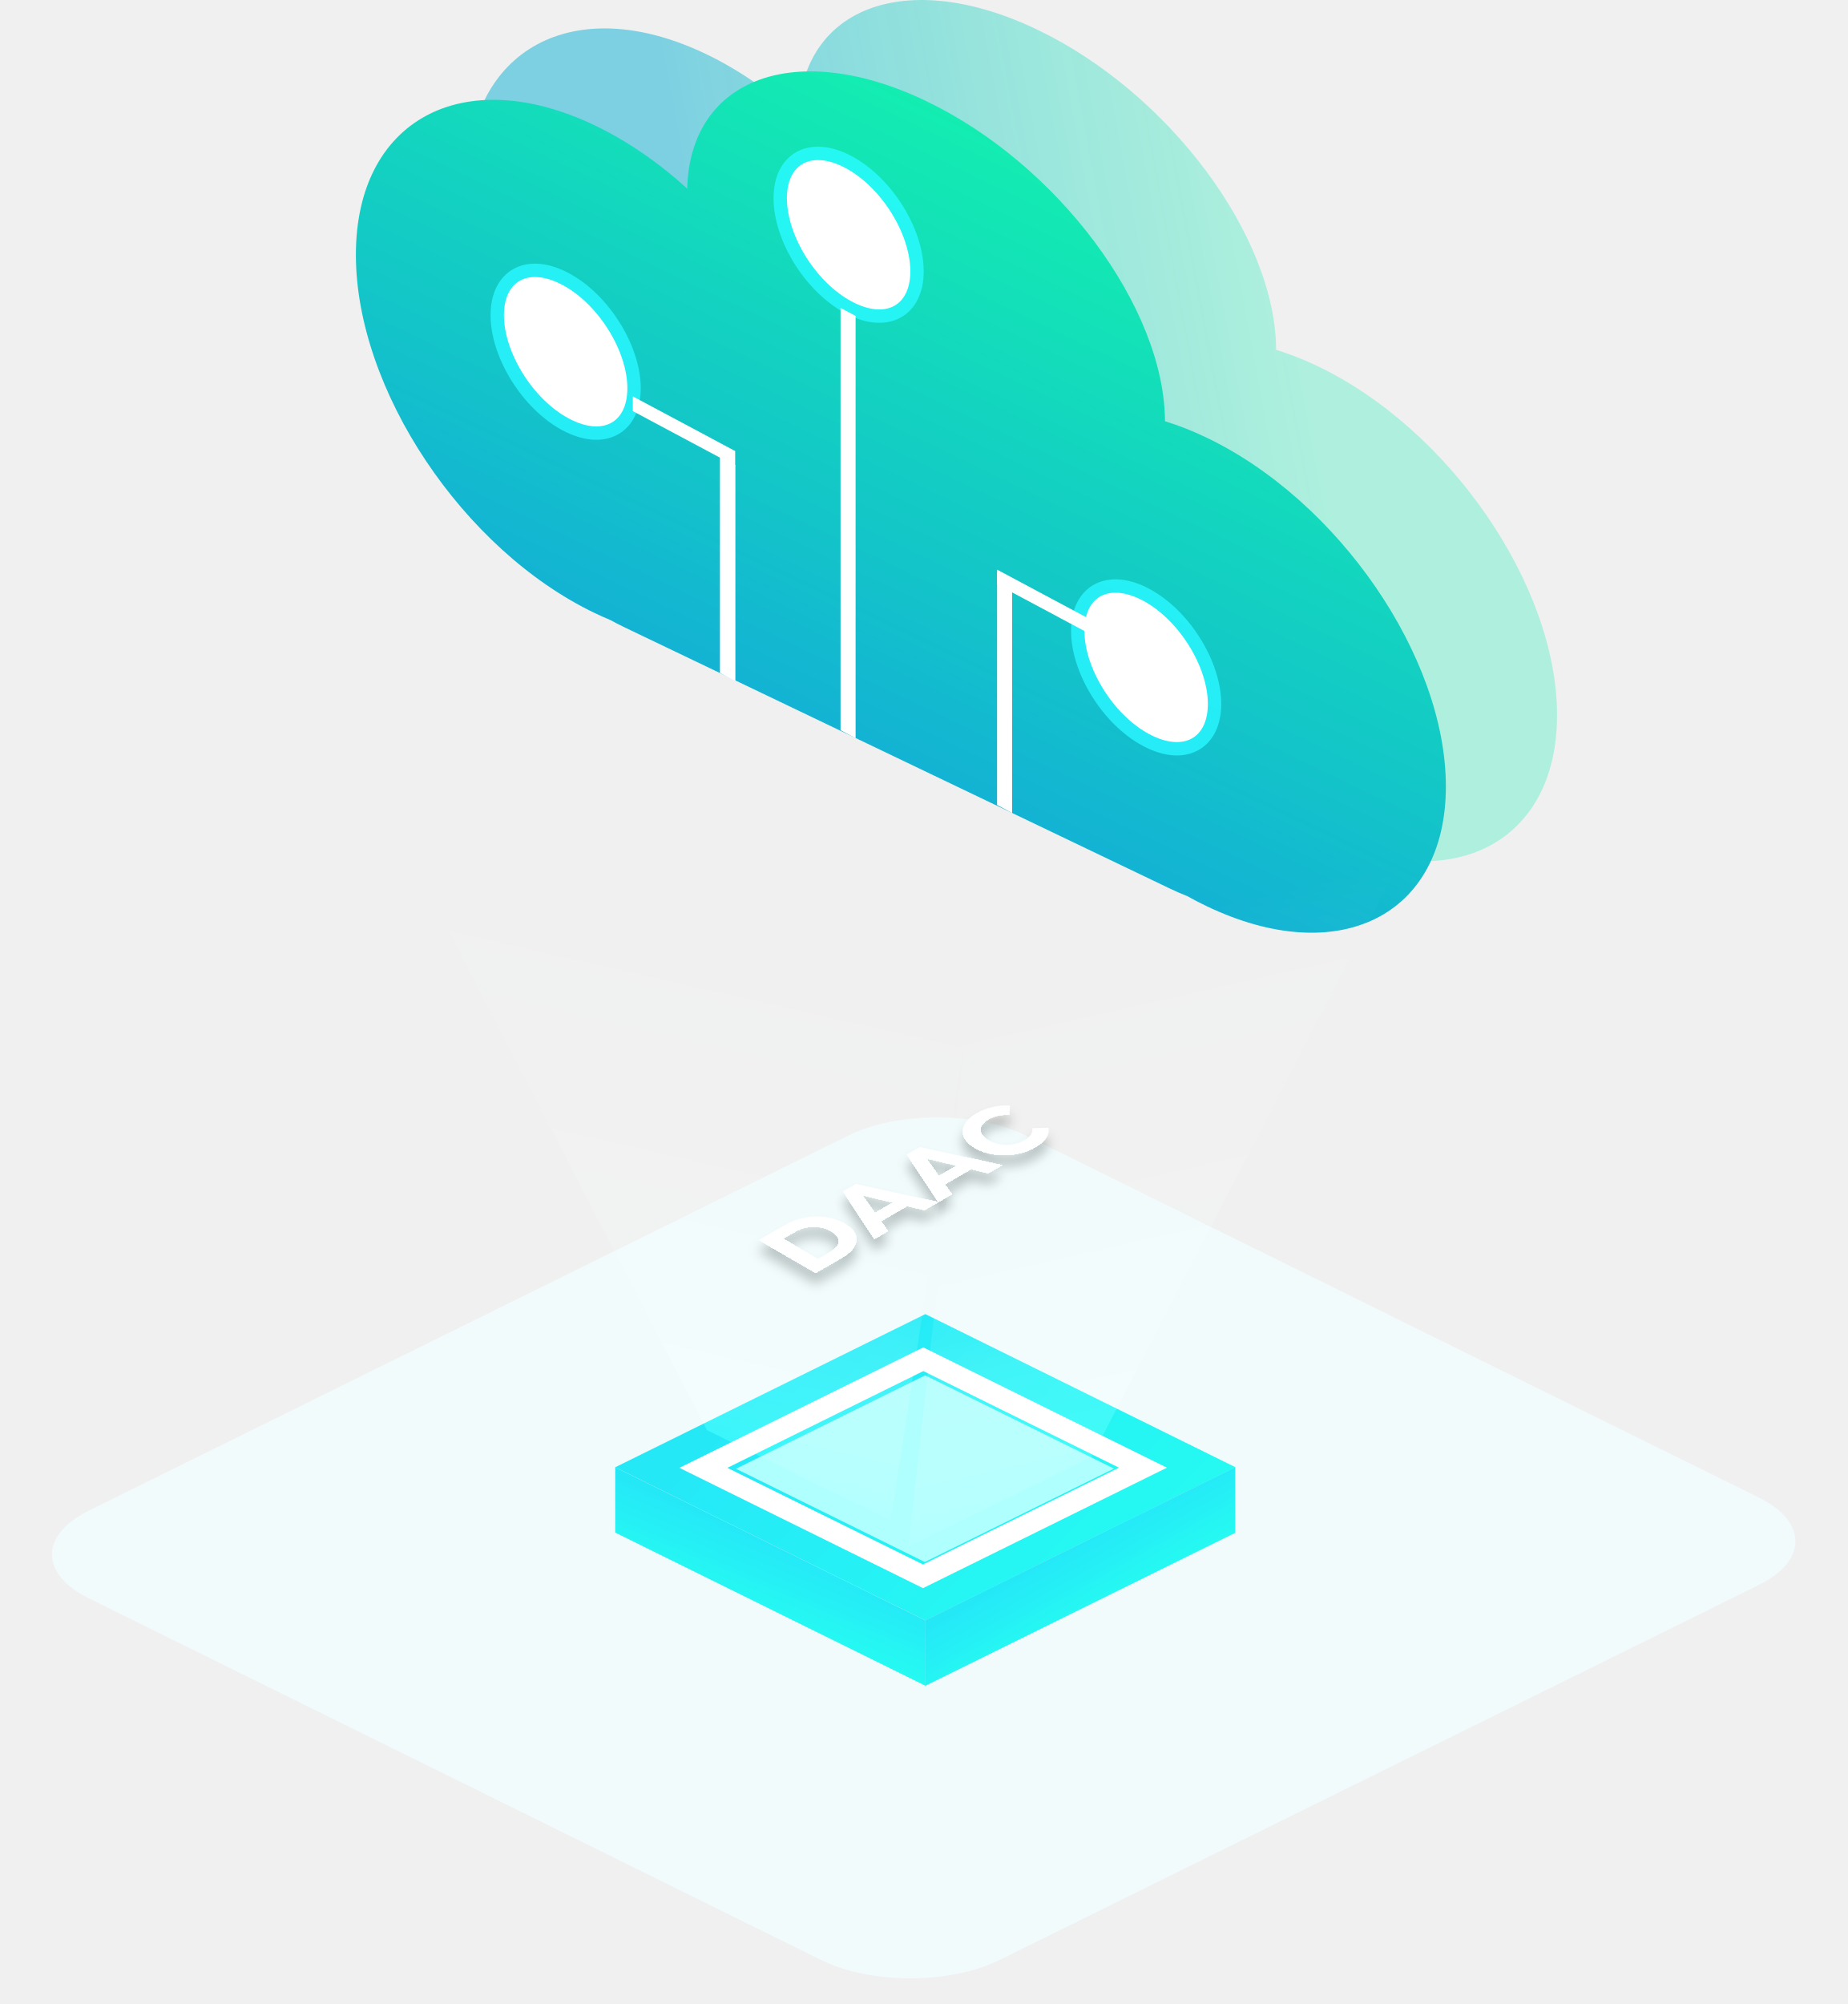
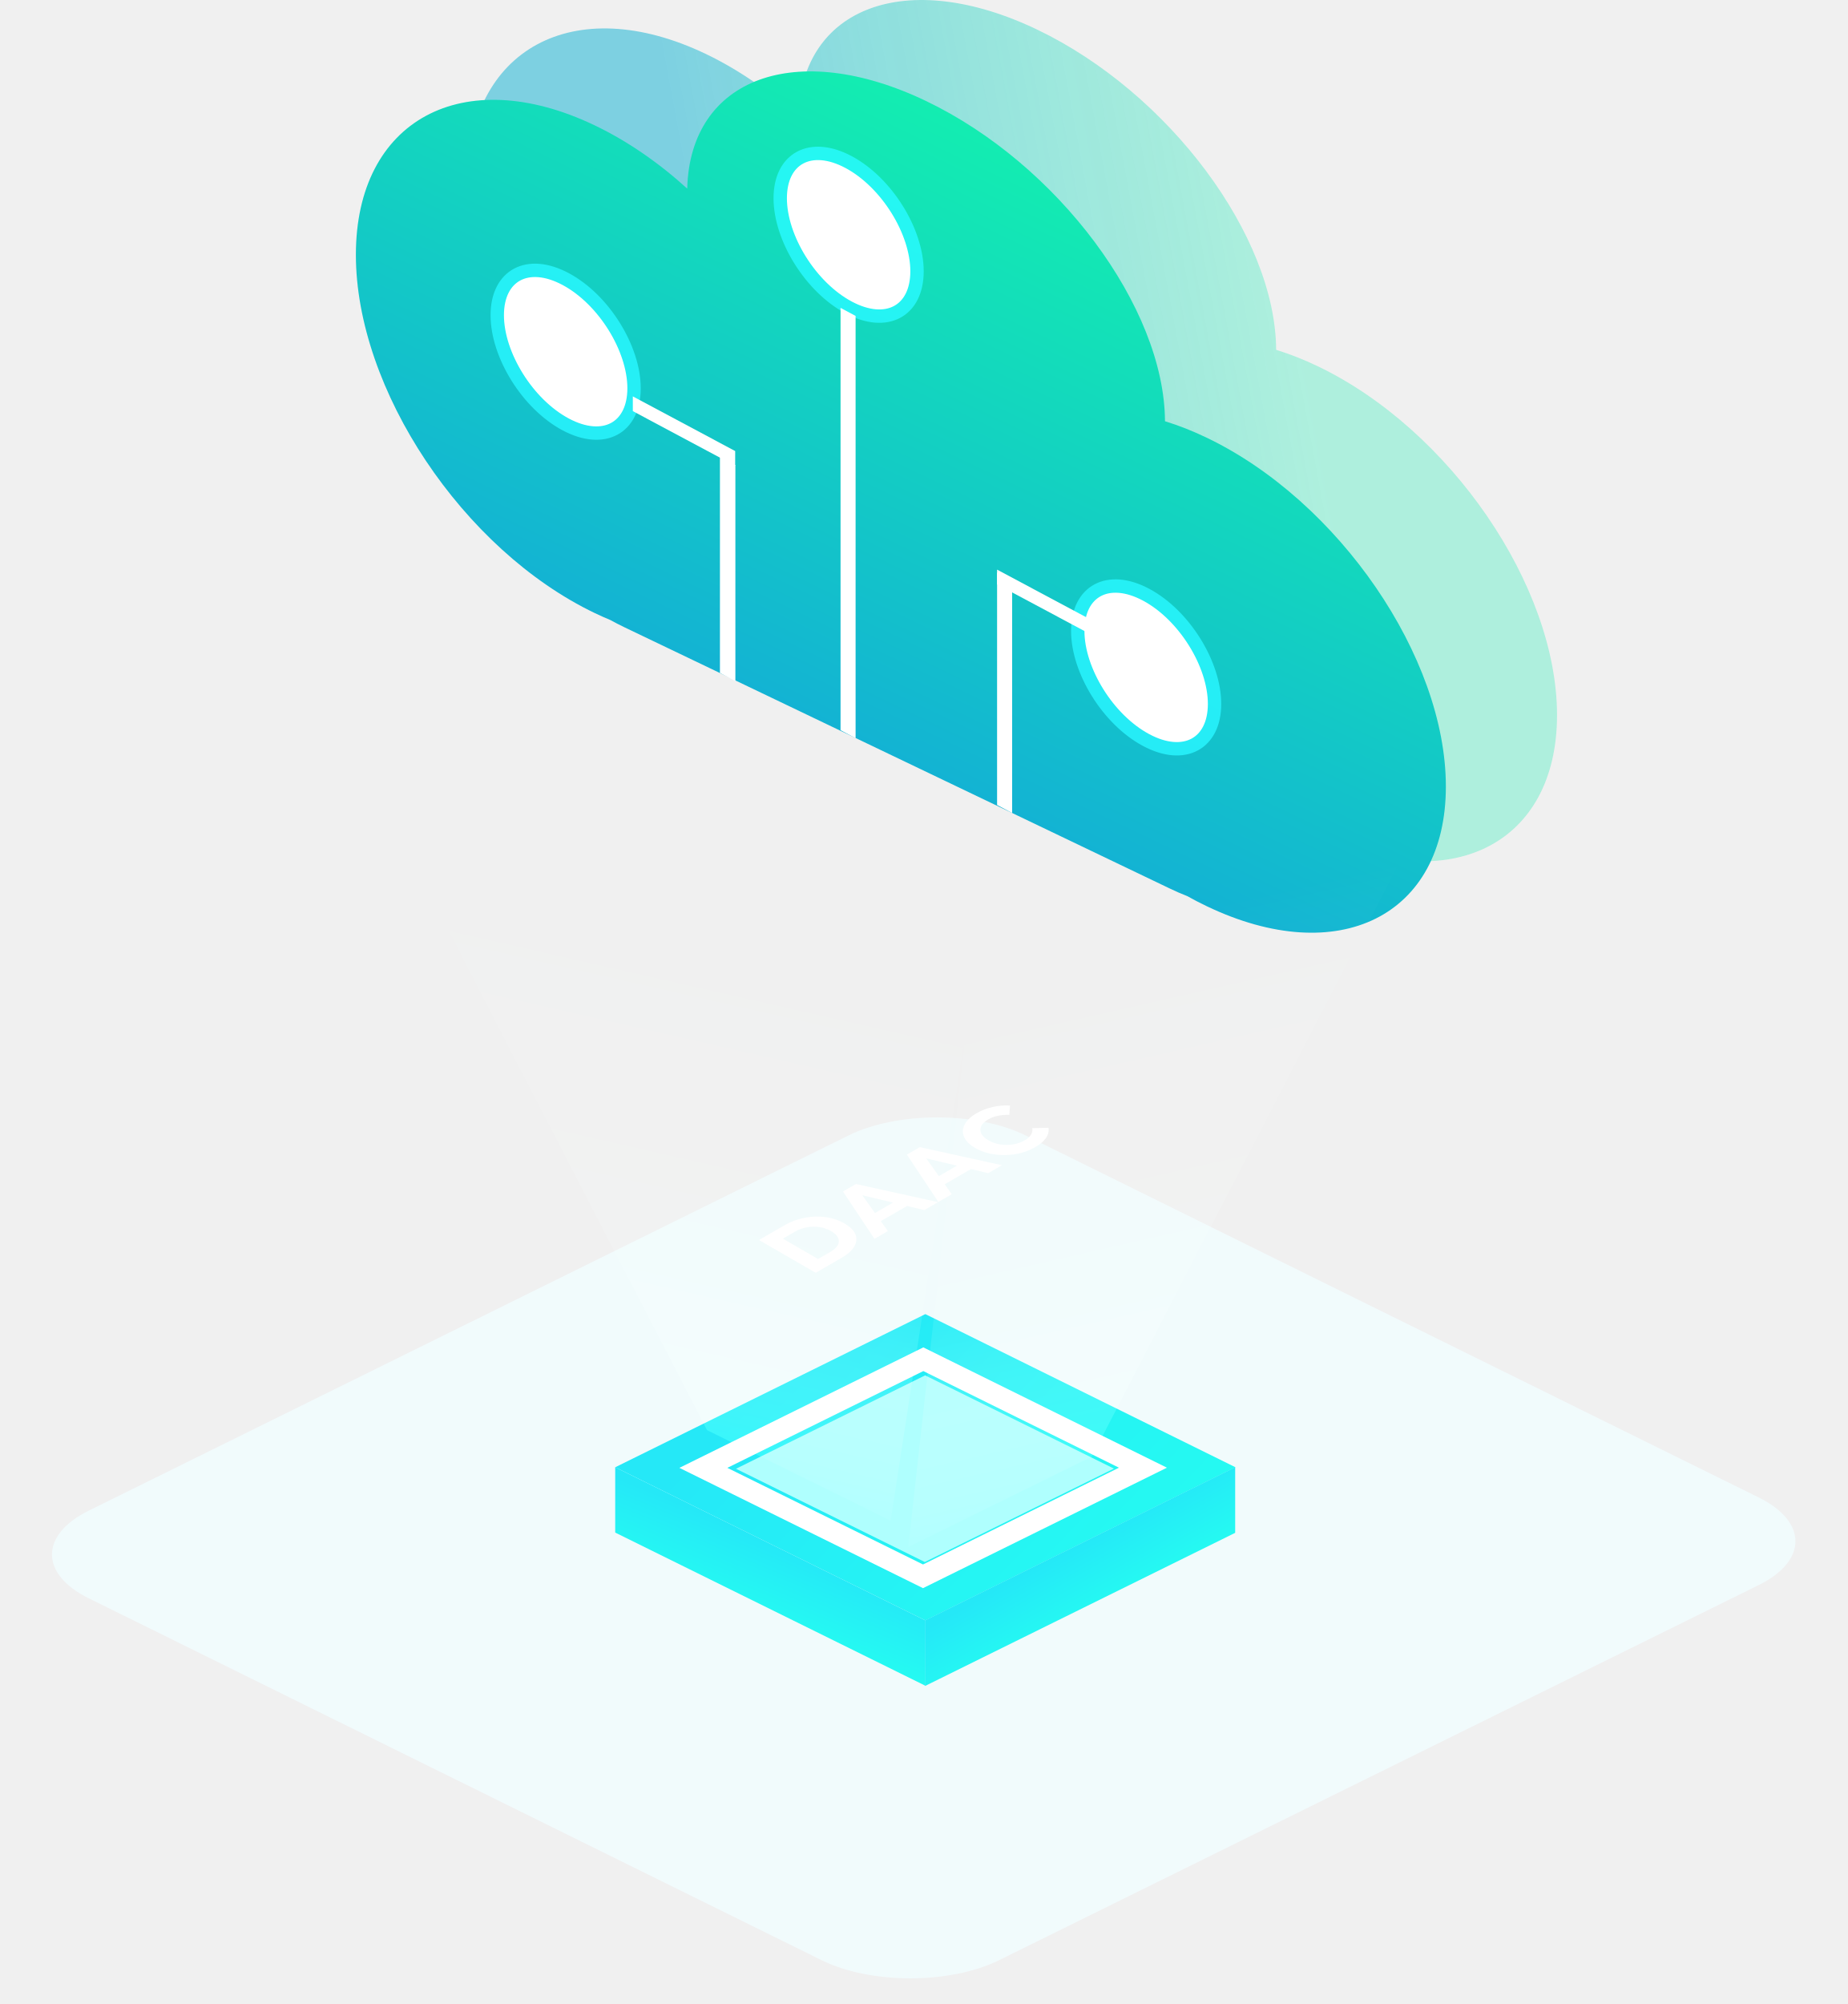
<svg xmlns="http://www.w3.org/2000/svg" fill="none" viewBox="-18 46.96 690.67 749.01">
-   <g id="Group 121">
-     <rect id="Rectangle 135" width="129.304" height="129.304" transform="matrix(0.89668 -0.44268 0.89668 0.44268 212 595.359)" fill="url(#paint0_linear_153_40)" />
-     <g id="Rectangle 139" style="mix-blend-mode:screen">
-       <rect width="78.853" height="78.717" transform="matrix(0.89668 -0.44268 0.89668 0.44268 257.156 595.921)" fill="#A2FFE5" />
-     </g>
-     <rect id="Rectangle 138" x="8.967" width="91.707" height="91.571" transform="matrix(0.89668 -0.44268 0.89668 0.44268 236.919 599.549)" stroke="white" stroke-width="10" />
-     <rect id="Rectangle 136" width="129.304" height="24.412" transform="matrix(0.89668 0.44268 0 1 212 595.359)" fill="url(#paint1_linear_153_40)" />
-     <rect id="Rectangle 137" width="129.304" height="24.506" transform="matrix(0.89668 -0.44268 0 1 327.836 652.599)" fill="url(#paint2_linear_153_40)" />
-     <g id="Group 117">
-       <g id="Frame 1">
-         <path id="Union" fill-rule="evenodd" clip-rule="evenodd" d="M280.476 90.762C281.552 49.426 321.12 34.734 369.774 58.033C418.976 81.595 458.885 135.109 459.094 177.714C464.14 179.266 469.331 181.301 474.629 183.839C524.044 207.502 564.103 265.884 564.103 314.237C564.103 362.591 524.044 382.606 474.629 358.942C472.189 357.773 469.772 356.52 467.381 355.188C465.306 354.381 463.208 353.472 461.089 352.457L256.883 254.667C255.155 253.839 253.44 252.955 251.741 252.016C249.817 251.221 247.877 250.356 245.923 249.42C196.592 225.796 156.602 165.842 156.602 115.508C156.602 65.175 196.592 43.522 245.923 67.145C258.173 73.011 269.847 81.118 280.476 90.762Z" fill="url(#paint3_linear_153_40)" />
-         <g id="Rectangle 142" style="mix-blend-mode:screen">
-           <rect width="390.703" height="379.551" rx="37" transform="matrix(0.89668 -0.44268 0.89668 0.44268 -18 627.957)" fill="#13B3D3" />
-         </g>
-         <path id="Union_2" fill-rule="evenodd" clip-rule="evenodd" d="M238.921 117.446C239.997 76.11 279.566 61.418 328.22 84.718C377.421 108.279 417.331 161.793 417.54 204.398C422.585 205.95 427.776 207.985 433.075 210.523C482.49 234.187 522.548 292.568 522.548 340.921C522.548 389.275 482.49 409.29 433.075 385.626C430.635 384.457 428.217 383.204 425.826 381.872C423.751 381.065 421.653 380.156 419.535 379.141L215.328 281.351C213.6 280.523 211.885 279.639 210.186 278.7C208.263 277.905 206.323 277.04 204.368 276.104C155.037 252.481 115.047 192.526 115.047 142.193C115.047 91.859 155.037 70.206 204.368 93.829C216.618 99.696 228.292 107.802 238.921 117.446Z" fill="url(#paint4_linear_153_40)" />
-         <g id="Ellipse 25" style="mix-blend-mode:screen">
-           <path d="M324.835 148.358C324.835 163.221 313.512 169.476 299.262 161.867C285.013 154.259 273.69 135.913 273.69 121.05C273.69 106.187 285.013 99.933 299.262 107.541C313.512 115.149 324.835 133.495 324.835 148.358Z" fill="white" />
-           <path d="M324.835 148.358C324.835 163.221 313.512 169.476 299.262 161.867C285.013 154.259 273.69 135.913 273.69 121.05C273.69 106.187 285.013 99.933 299.262 107.541C313.512 115.149 324.835 133.495 324.835 148.358Z" stroke="#13B3D3" stroke-width="5" />
-         </g>
-         <g id="Union_3" style="mix-blend-mode:screen">
-           <path d="M218.586 195.113L256.851 215.544V221.051L218.586 200.62V195.113Z" fill="white" />
-         </g>
-         <g id="Union_4" style="mix-blend-mode:screen">
-           <path d="M354.766 259.862L393.031 280.293V285.8L354.766 265.369V259.862Z" fill="white" />
-         </g>
-         <g id="Union_5" style="mix-blend-mode:screen">
-           <path d="M251.227 217.789L256.854 220.794V301.443L251.227 298.439V217.789Z" fill="white" />
-         </g>
-         <g id="Union_6" style="mix-blend-mode:screen">
-           <path d="M251.227 217.789L256.854 220.794V301.443L251.227 298.439V217.789Z" fill="white" />
-         </g>
-         <g id="Union_7" style="mix-blend-mode:screen">
-           <path d="M354.766 260.903L360.393 263.907V350.822L354.766 347.817V260.903Z" fill="white" />
-         </g>
-         <g id="Union_8" style="mix-blend-mode:screen">
-           <path d="M296.242 162.025L301.869 165.03V322.863L296.242 319.858V162.025Z" fill="white" />
-         </g>
-         <g id="Ellipse 24" style="mix-blend-mode:screen">
-           <path d="M219.046 192.073C219.046 206.936 207.723 213.19 193.473 205.582C179.224 197.973 167.901 179.628 167.901 164.764C167.901 149.901 179.224 143.647 193.473 151.255C207.723 158.864 219.046 177.209 219.046 192.073Z" fill="white" />
-           <path d="M219.046 192.073C219.046 206.936 207.723 213.19 193.473 205.582C179.224 197.973 167.901 179.628 167.901 164.764C167.901 149.901 179.224 143.647 193.473 151.255C207.723 158.864 219.046 177.209 219.046 192.073Z" stroke="#13B3D3" stroke-width="5" />
-         </g>
-         <g id="DAAC" filter="url(#filter0_d_153_40)">
-           <path d="M286.961 522.678L265.743 510.428L275.382 504.863C277.686 503.533 280.161 502.617 282.808 502.115C285.435 501.602 288.032 501.515 290.598 501.853C293.164 502.191 295.529 502.985 297.691 504.233C299.833 505.47 301.207 506.835 301.813 508.328C302.399 509.81 302.258 511.315 301.389 512.843C300.5 514.36 298.903 515.783 296.6 517.113L286.961 522.678ZM287.84 517.515L292.326 514.925C293.74 514.109 294.7 513.251 295.205 512.353C295.71 511.431 295.751 510.521 295.326 509.623C294.922 508.713 294.053 507.873 292.72 507.103C291.366 506.321 289.911 505.82 288.355 505.598C286.799 505.353 285.233 505.382 283.657 505.685C282.081 505.965 280.585 506.514 279.171 507.33L274.685 509.92L287.84 517.515ZM308.918 510.001L297.157 492.291L302.007 489.491L332.712 496.263L327.559 499.238L301.068 492.903L303.007 491.783L313.95 507.096L308.918 510.001ZM309.1 504.646L306.675 501.741L317.587 495.441L322.649 496.823L309.1 504.646ZM332.806 496.209L321.045 478.499L325.895 475.699L356.6 482.472L351.447 485.447L324.955 479.112L326.895 477.992L337.837 493.304L332.806 496.209ZM332.988 490.854L330.563 487.949L341.475 481.649L346.536 483.032L332.988 490.854ZM369.023 475.719C367.386 476.664 365.598 477.393 363.658 477.907C361.718 478.397 359.738 478.653 357.717 478.677C355.696 478.7 353.726 478.496 351.806 478.064C349.907 477.621 348.159 476.938 346.563 476.017C344.966 475.095 343.784 474.086 343.016 472.989C342.268 471.881 341.915 470.743 341.955 469.577C342.016 468.398 342.481 467.255 343.35 466.147C344.198 465.027 345.451 463.988 347.108 463.032C348.947 461.97 350.927 461.2 353.049 460.722C355.171 460.22 357.353 460.033 359.596 460.162L359.354 463.662C357.798 463.603 356.373 463.714 355.08 463.994C353.766 464.263 352.584 464.7 351.534 465.307C350.543 465.878 349.796 466.497 349.291 467.162C348.785 467.827 348.533 468.509 348.533 469.209C348.533 469.909 348.775 470.598 349.26 471.274C349.765 471.939 350.523 472.563 351.534 473.147C352.544 473.73 353.625 474.168 354.777 474.459C355.949 474.739 357.141 474.879 358.353 474.879C359.566 474.879 360.748 474.733 361.9 474.442C363.052 474.15 364.123 473.718 365.113 473.147C366.164 472.54 366.931 471.863 367.416 471.117C367.881 470.358 368.053 469.524 367.932 468.614L373.994 468.474C374.216 469.769 373.903 471.035 373.054 472.272C372.226 473.497 370.882 474.646 369.023 475.719Z" fill="white" />
-         </g>
-         <g id="Rectangle 151" style="mix-blend-mode:screen">
-           <path d="M350.824 362.382L581.541 221.872L390.215 591.361L321.562 625.188L350.824 362.382Z" fill="url(#paint5_linear_153_40)" />
-         </g>
-         <g id="Rectangle 266" style="mix-blend-mode:screen">
-           <path d="M359 329.5L54.998 212L246.324 581.49L314.977 615.316L359 329.5Z" fill="url(#paint6_linear_153_40)" />
-         </g>
-       </g>
-     </g>
-     <g id="Ellipse 26" style="mix-blend-mode:screen">
-       <path d="M436.069 310.061C436.069 324.925 424.746 331.179 410.497 323.57C396.247 315.962 384.924 297.616 384.924 282.753C384.924 267.89 396.247 261.636 410.497 269.244C424.746 276.852 436.069 295.198 436.069 310.061Z" fill="white" />
-       <path d="M436.069 310.061C436.069 324.925 424.746 331.179 410.497 323.57C396.247 315.962 384.924 297.616 384.924 282.753C384.924 267.89 396.247 261.636 410.497 269.244C424.746 276.852 436.069 295.198 436.069 310.061Z" stroke="#13B3D3" stroke-width="5" />
-     </g>
+   <path transform="matrix(.89668 -.44268 .89668 .44268 212 595.359)" fill="url(#A)" d="M0 0h129.304v129.304H0z" />
+   <path fill="#a2ffe5" d="M257.156 595.921l70.706-34.907 70.584 34.846-70.706 34.907z" style="mix-blend-mode:screen" />
+   <path transform="matrix(.89668 -.44268 .89668 .44268 236.919 599.549)" stroke="#fff" stroke-width="10" d="M8.967 0h91.706v91.571H8.967z" />
+   <path transform="matrix(.89668 .44268 0 1 212 595.359)" fill="url(#B)" d="M0 0h129.304v24.412H0z" />
+   <path transform="matrix(.89668 -.44268 0 1 327.836 652.599)" fill="url(#C)" d="M0 0h129.304v24.506H0z" />
+   <path fill-rule="evenodd" d="M280.476 90.762c1.076-41.336 40.644-56.028 89.298-32.728 49.202 23.561 89.111 77.076 89.32 119.681 5.046 1.552 10.237 3.587 15.535 6.125 49.415 23.663 89.474 82.045 89.474 130.398s-40.059 68.369-89.474 44.705a132.8 132.8 0 0 1-7.248-3.754 90.52 90.52 0 0 1-6.292-2.731l-204.206-97.79c-1.728-.828-3.443-1.712-5.142-2.651-1.924-.795-3.864-1.66-5.818-2.596-49.331-23.624-89.321-83.578-89.321-133.912s39.99-71.986 89.321-48.363c12.25 5.866 23.924 13.973 34.553 23.616z" fill="url(#D)" />
+   <rect width="390.703" height="379.551" rx="37" transform="matrix(.89668 -.44268 .89668 .44268 -18 627.957)" fill="#13b3d3" style="mix-blend-mode:screen" />
+   <path fill-rule="evenodd" d="M238.921 117.446c1.076-41.336 40.645-56.028 89.299-32.728 49.201 23.561 89.111 77.076 89.32 119.681 5.045 1.552 10.236 3.587 15.535 6.125 49.415 23.664 89.473 82.045 89.473 130.398s-40.058 68.369-89.473 44.705c-2.44-1.169-4.858-2.422-7.249-3.754a90.29 90.29 0 0 1-6.291-2.731l-204.207-97.79c-1.728-.828-3.443-1.712-5.142-2.651a116.92 116.92 0 0 1-5.818-2.596c-49.331-23.623-89.321-83.578-89.321-133.911s39.99-71.987 89.321-48.364c12.25 5.866 23.924 13.973 34.553 23.617z" fill="url(#E)" />
+   <g style="mix-blend-mode:screen">
+     <use href="#H" fill="#fff" />
+     <use href="#H" stroke="#13b3d3" stroke-width="5" />
+   </g>
+   <g fill="#fff">
+     <use href="#I" style="mix-blend-mode:screen" />
+     <use href="#I" x="136.18" y="64.749" style="mix-blend-mode:screen" />
+     <use href="#J" style="mix-blend-mode:screen" />
+     <use href="#J" style="mix-blend-mode:screen" />
+     <path d="M354.766 260.903l5.627 3.004v86.915l-5.627-3.005v-86.914zm-58.524-98.878l5.627 3.005v157.833l-5.627-3.005V162.025z" style="mix-blend-mode:screen" />
+   </g>
+   <g style="mix-blend-mode:screen">
+     <use href="#K" fill="#fff" />
+     <use href="#K" stroke="#13b3d3" stroke-width="5" />
+   </g>
+   <path d="M286.961 522.678l-21.218-12.25 9.639-5.565c2.304-1.33 4.779-2.246 7.426-2.748 2.627-.513 5.224-.6 7.79-.262s4.931 1.132 7.093 2.38c2.142 1.237 3.516 2.602 4.122 4.095.586 1.482.445 2.987-.424 4.515-.889 1.517-2.486 2.94-4.789 4.27l-9.639 5.565zm.879-5.163l4.486-2.59c1.414-.816 2.374-1.674 2.879-2.572.505-.922.546-1.832.121-2.73-.404-.91-1.273-1.75-2.606-2.52a12.05 12.05 0 0 0-4.365-1.505c-1.556-.245-3.122-.216-4.698.087-1.576.28-3.072.829-4.486 1.645l-4.486 2.59 13.155 7.595zm21.078-7.514l-11.761-17.71 4.85-2.8 30.705 6.772-5.153 2.975-26.491-6.335 1.939-1.12 10.943 15.313-5.032 2.905zm.182-5.355l-2.425-2.905 10.912-6.3 5.062 1.382-13.549 7.823zm23.706-8.437l-11.761-17.71 4.85-2.8 30.705 6.773-5.153 2.975-26.492-6.335 1.94-1.12 10.942 15.312-5.031 2.905zm.182-5.355l-2.425-2.905 10.912-6.3 5.061 1.383-13.548 7.822zm36.035-15.135c-1.637.945-3.425 1.674-5.365 2.188-1.94.49-3.92.746-5.941.77a25.51 25.51 0 0 1-5.911-.613c-1.899-.443-3.647-1.126-5.243-2.047s-2.779-1.931-3.547-3.028c-.748-1.108-1.101-2.246-1.061-3.412.061-1.179.526-2.322 1.395-3.43.848-1.12 2.101-2.159 3.758-3.115 1.839-1.062 3.819-1.832 5.941-2.31a22.64 22.64 0 0 1 6.547-.56l-.242 3.5c-1.556-.059-2.981.052-4.274.332-1.314.269-2.496.706-3.546 1.313-.991.571-1.738 1.19-2.243 1.855s-.758 1.347-.758 2.047.242 1.389.727 2.065c.505.665 1.263 1.289 2.274 1.873s2.091 1.021 3.243 1.312c1.172.28 2.364.42 3.576.42s2.395-.146 3.547-.437 2.223-.724 3.213-1.295c1.051-.607 1.818-1.284 2.303-2.03.465-.759.637-1.593.516-2.503l6.062-.14c.222 1.295-.091 2.561-.94 3.798-.828 1.225-2.172 2.374-4.031 3.447z" fill="#fff" />
+   <path d="M350.824 362.382l230.717-140.51-191.326 369.489-68.653 33.827 29.262-262.806z" fill="url(#F)" style="mix-blend-mode:screen" />
+   <path d="M359 329.5L54.998 212l191.326 369.49 68.653 33.826L359 329.5z" fill="url(#G)" style="mix-blend-mode:screen" />
+   <g style="mix-blend-mode:screen">
+     <use href="#L" fill="#fff" />
+     <use href="#L" stroke="#13b3d3" stroke-width="5" />
  </g>
  <defs>
-     <filter id="filter0_d_153_40" x="261.383" y="457.992" width="120.398" height="72.896" filterUnits="userSpaceOnUse" color-interpolation-filters="sRGB">
-       <feFlood flood-opacity="0" result="BackgroundImageFix" />
-       <feColorMatrix in="SourceAlpha" type="matrix" values="0 0 0 0 0 0 0 0 0 0 0 0 0 0 0 0 0 0 127 0" result="hardAlpha" />
-       <feOffset dy="4" />
-       <feGaussianBlur stdDeviation="2" />
-       <feComposite in2="hardAlpha" operator="out" />
-       <feColorMatrix type="matrix" values="0 0 0 0 0 0 0 0 0 0 0 0 0 0 0 0 0 0 0.25 0" />
-       <feBlend mode="normal" in2="BackgroundImageFix" result="effect1_dropShadow_153_40" />
-       <feBlend mode="normal" in="SourceGraphic" in2="effect1_dropShadow_153_40" result="shape" />
-     </filter>
-     <linearGradient id="paint0_linear_153_40" x1="41.613" y1="6.13" x2="88.901" y2="142.199" gradientUnits="userSpaceOnUse">
-       <stop stop-color="#13B3D3" />
-       <stop offset="1" stop-color="#13EDB1" />
+     <linearGradient id="A" x1="41.613" y1="6.13" x2="88.902" y2="142.199" href="#M">
+       <stop stop-color="#13b3d3" />
+       <stop offset="1" stop-color="#13edb1" />
    </linearGradient>
-     <linearGradient id="paint1_linear_153_40" x1="41.613" y1="1.157" x2="43.494" y2="29.826" gradientUnits="userSpaceOnUse">
-       <stop stop-color="#13B3D3" />
-       <stop offset="1" stop-color="#13EDB1" />
+     <linearGradient id="B" x1="41.613" y1="1.157" x2="43.494" y2="29.826" href="#M">
+       <stop stop-color="#13b3d3" />
+       <stop offset="1" stop-color="#13edb1" />
    </linearGradient>
-     <linearGradient id="paint2_linear_153_40" x1="41.613" y1="1.162" x2="43.509" y2="29.94" gradientUnits="userSpaceOnUse">
-       <stop stop-color="#13B3D3" />
-       <stop offset="1" stop-color="#13EDB1" />
+     <linearGradient id="C" x1="41.613" y1="1.162" x2="43.509" y2="29.94" href="#M">
+       <stop stop-color="#13b3d3" />
+       <stop offset="1" stop-color="#13edb1" />
    </linearGradient>
-     <linearGradient id="paint3_linear_153_40" x1="455.16" y1="98.923" x2="243.165" y2="138.284" gradientUnits="userSpaceOnUse">
-       <stop stop-color="#13EDB1" stop-opacity="0.3" />
-       <stop offset="1" stop-color="#13B3D3" stop-opacity="0.52" />
+     <linearGradient id="D" x1="455.16" y1="98.923" x2="243.165" y2="138.284" href="#M">
+       <stop stop-color="#13edb1" stop-opacity=".3" />
+       <stop offset="1" stop-color="#13b3d3" stop-opacity=".52" />
    </linearGradient>
-     <linearGradient id="paint4_linear_153_40" x1="318.797" y1="80.205" x2="221.139" y2="284.136" gradientUnits="userSpaceOnUse">
-       <stop stop-color="#13EDB1" />
-       <stop offset="1" stop-color="#13B3D3" />
+     <linearGradient id="E" x1="318.797" y1="80.205" x2="221.139" y2="284.136" href="#M">
+       <stop stop-color="#13edb1" />
+       <stop offset="1" stop-color="#13b3d3" />
    </linearGradient>
-     <linearGradient id="paint5_linear_153_40" x1="447.747" y1="343.969" x2="501.662" y2="581.108" gradientUnits="userSpaceOnUse">
-       <stop offset="0.148" stop-color="#93E0CB" stop-opacity="0" />
-       <stop offset="0.693" stop-color="#7FE2C7" stop-opacity="0.157" />
-       <stop offset="1" stop-color="#13EDB1" stop-opacity="0.76" />
+     <linearGradient id="F" x1="447.747" y1="343.969" x2="501.662" y2="581.108" href="#M">
+       <stop offset=".148" stop-color="#93e0cb" stop-opacity="0" />
+       <stop offset=".693" stop-color="#7fe2c7" stop-opacity=".157" />
+       <stop offset="1" stop-color="#13edb1" stop-opacity=".76" />
    </linearGradient>
-     <linearGradient id="paint6_linear_153_40" x1="188.792" y1="334.098" x2="134.876" y2="571.236" gradientUnits="userSpaceOnUse">
-       <stop offset="0.148" stop-color="#93E0CB" stop-opacity="0" />
-       <stop offset="0.693" stop-color="#7FE2C7" stop-opacity="0.157" />
-       <stop offset="1" stop-color="#13EDB1" stop-opacity="0.76" />
+     <linearGradient id="G" x1="188.792" y1="334.098" x2="134.876" y2="571.236" href="#M">
+       <stop offset=".148" stop-color="#93e0cb" stop-opacity="0" />
+       <stop offset=".693" stop-color="#7fe2c7" stop-opacity=".157" />
+       <stop offset="1" stop-color="#13edb1" stop-opacity=".76" />
    </linearGradient>
+     <path id="H" d="M324.835 148.358c0 14.863-11.323 21.118-25.573 13.509s-25.572-25.954-25.572-40.817 11.323-21.117 25.572-13.509 25.573 25.954 25.573 40.817z" />
+     <path id="I" d="M218.586 195.113l38.265 20.431v5.507l-38.265-20.431v-5.507z" />
+     <path id="J" d="M251.227 217.789l5.627 3.005v80.649l-5.627-3.004v-80.65z" />
+     <path id="K" d="M219.046 192.073c0 14.863-11.323 21.117-25.573 13.509s-25.572-25.954-25.572-40.818 11.323-21.117 25.572-13.509 25.573 25.954 25.573 40.818z" />
+     <path id="L" d="M436.069 310.061c0 14.864-11.323 21.118-25.572 13.509s-25.573-25.954-25.573-40.817 11.323-21.117 25.573-13.509 25.572 25.954 25.572 40.817z" />
+     <linearGradient id="M" gradientUnits="userSpaceOnUse" />
  </defs>
</svg>
